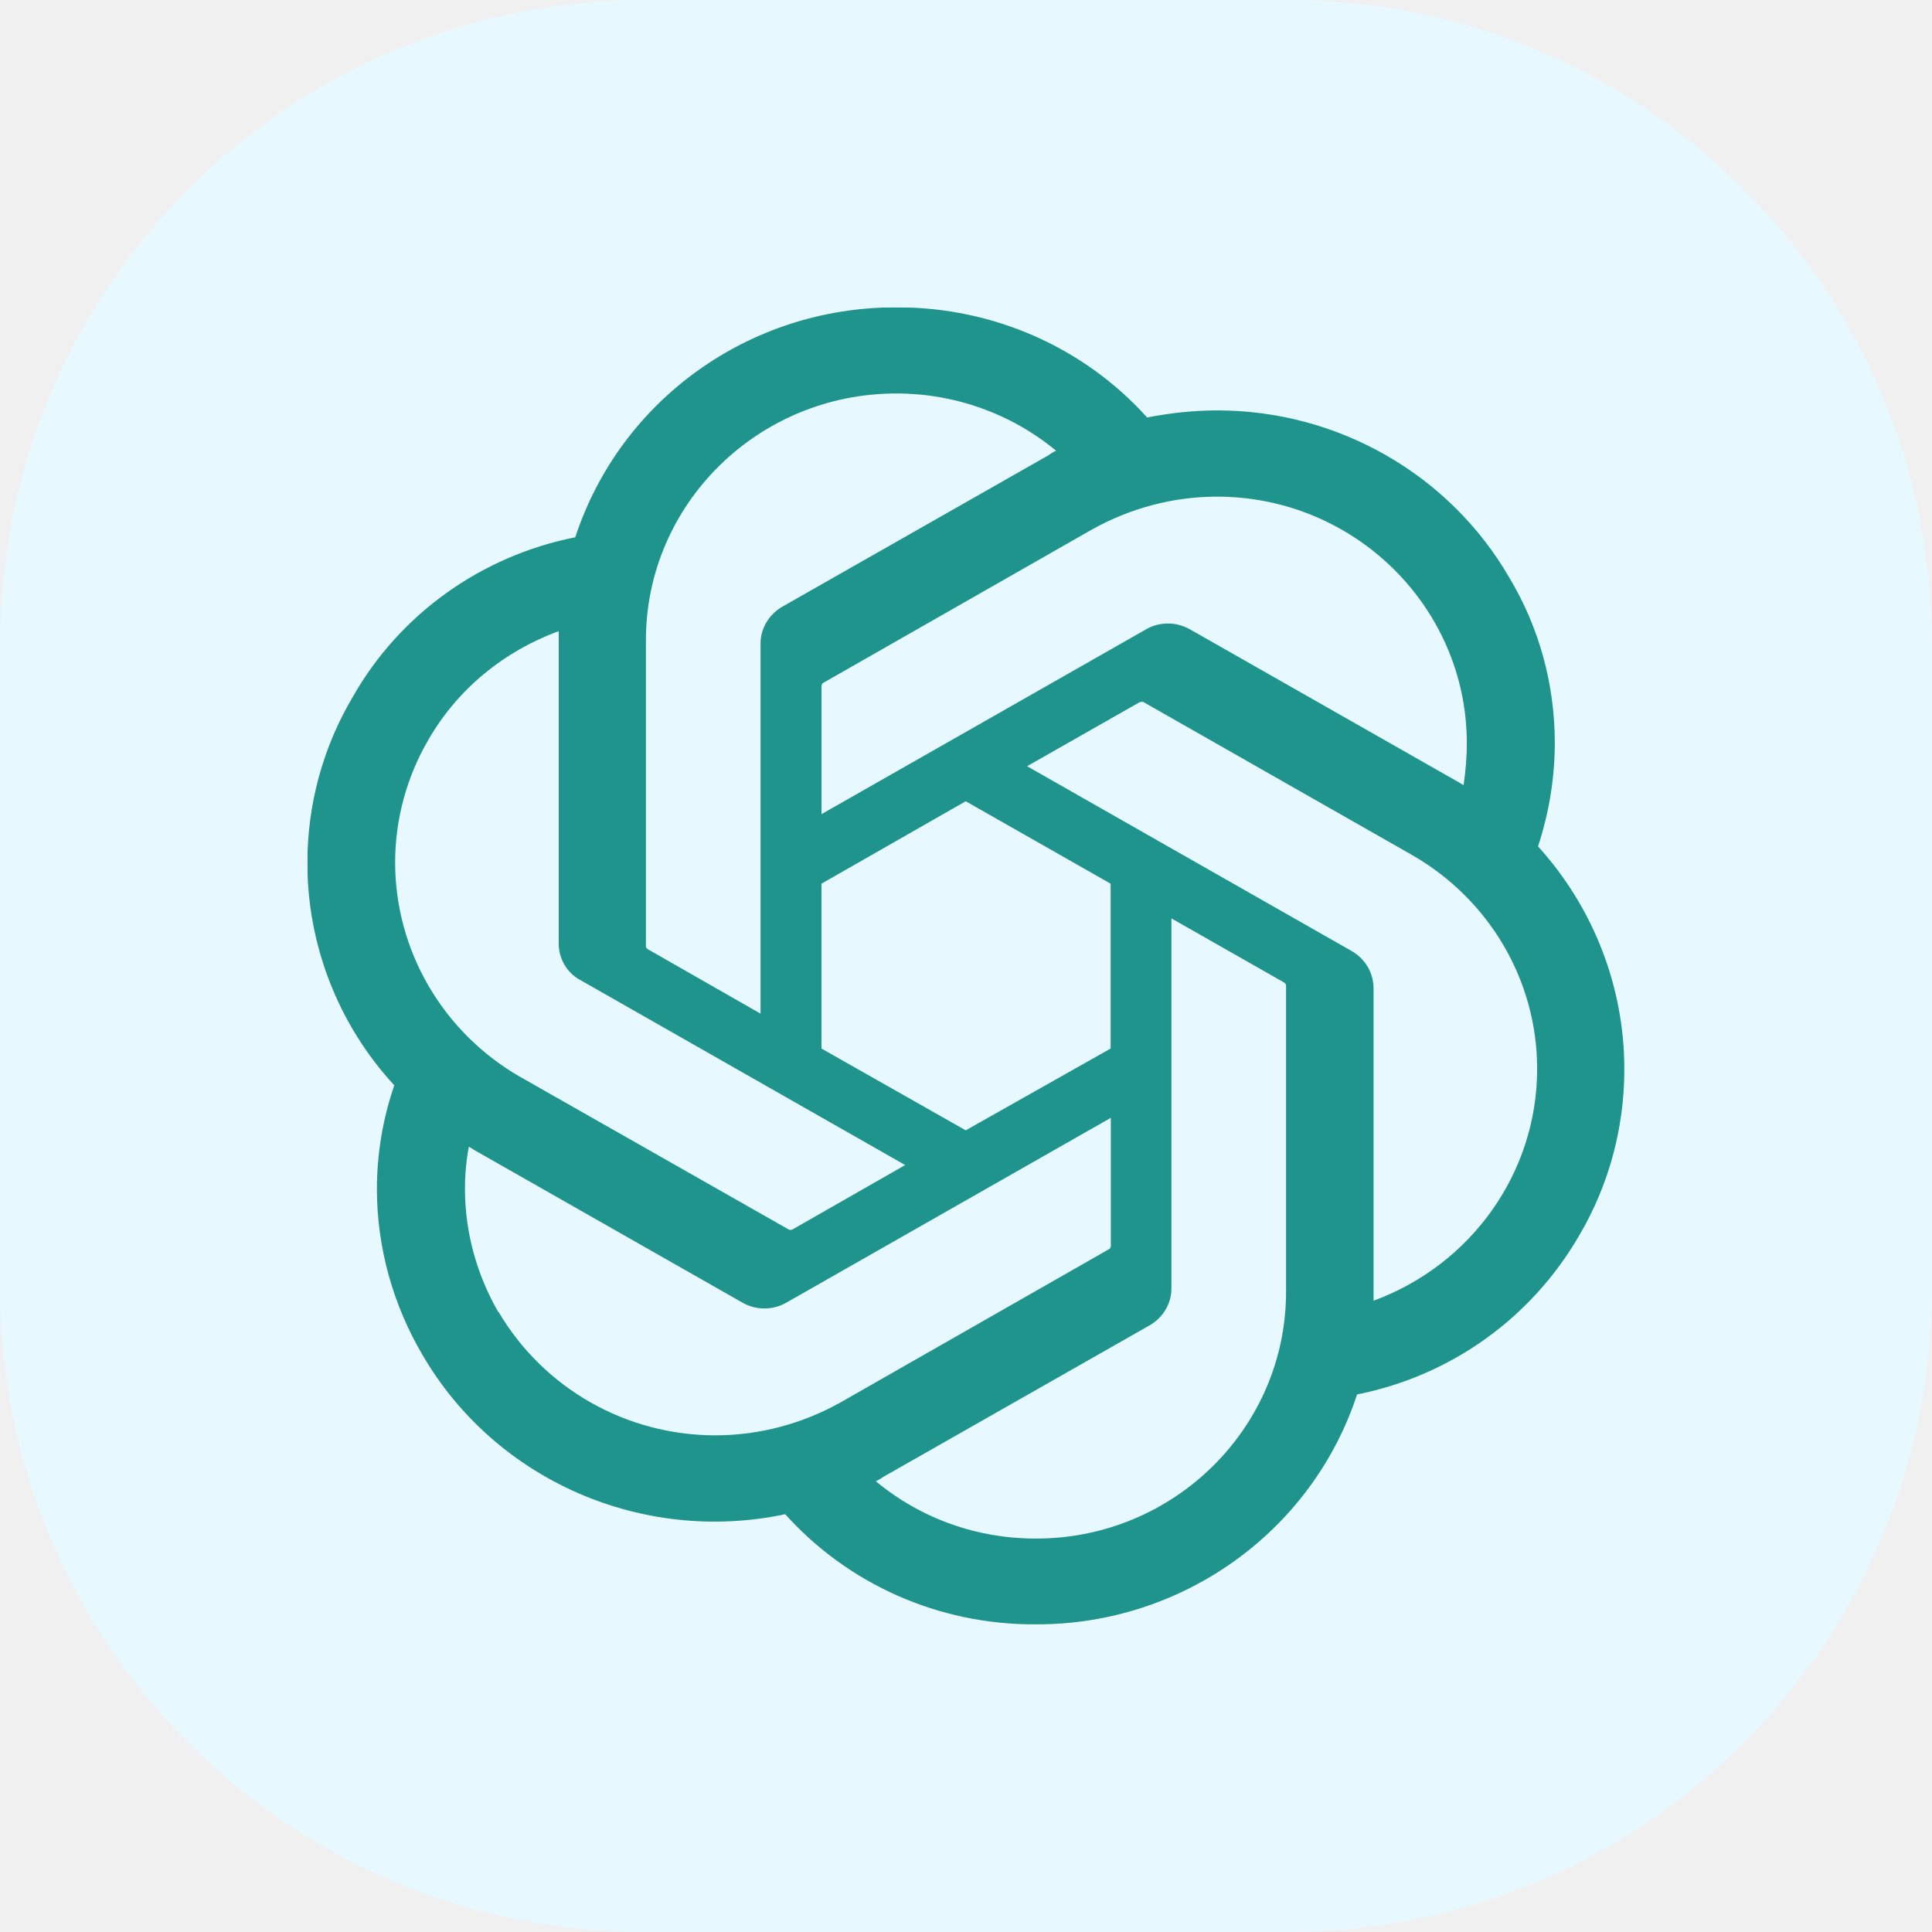
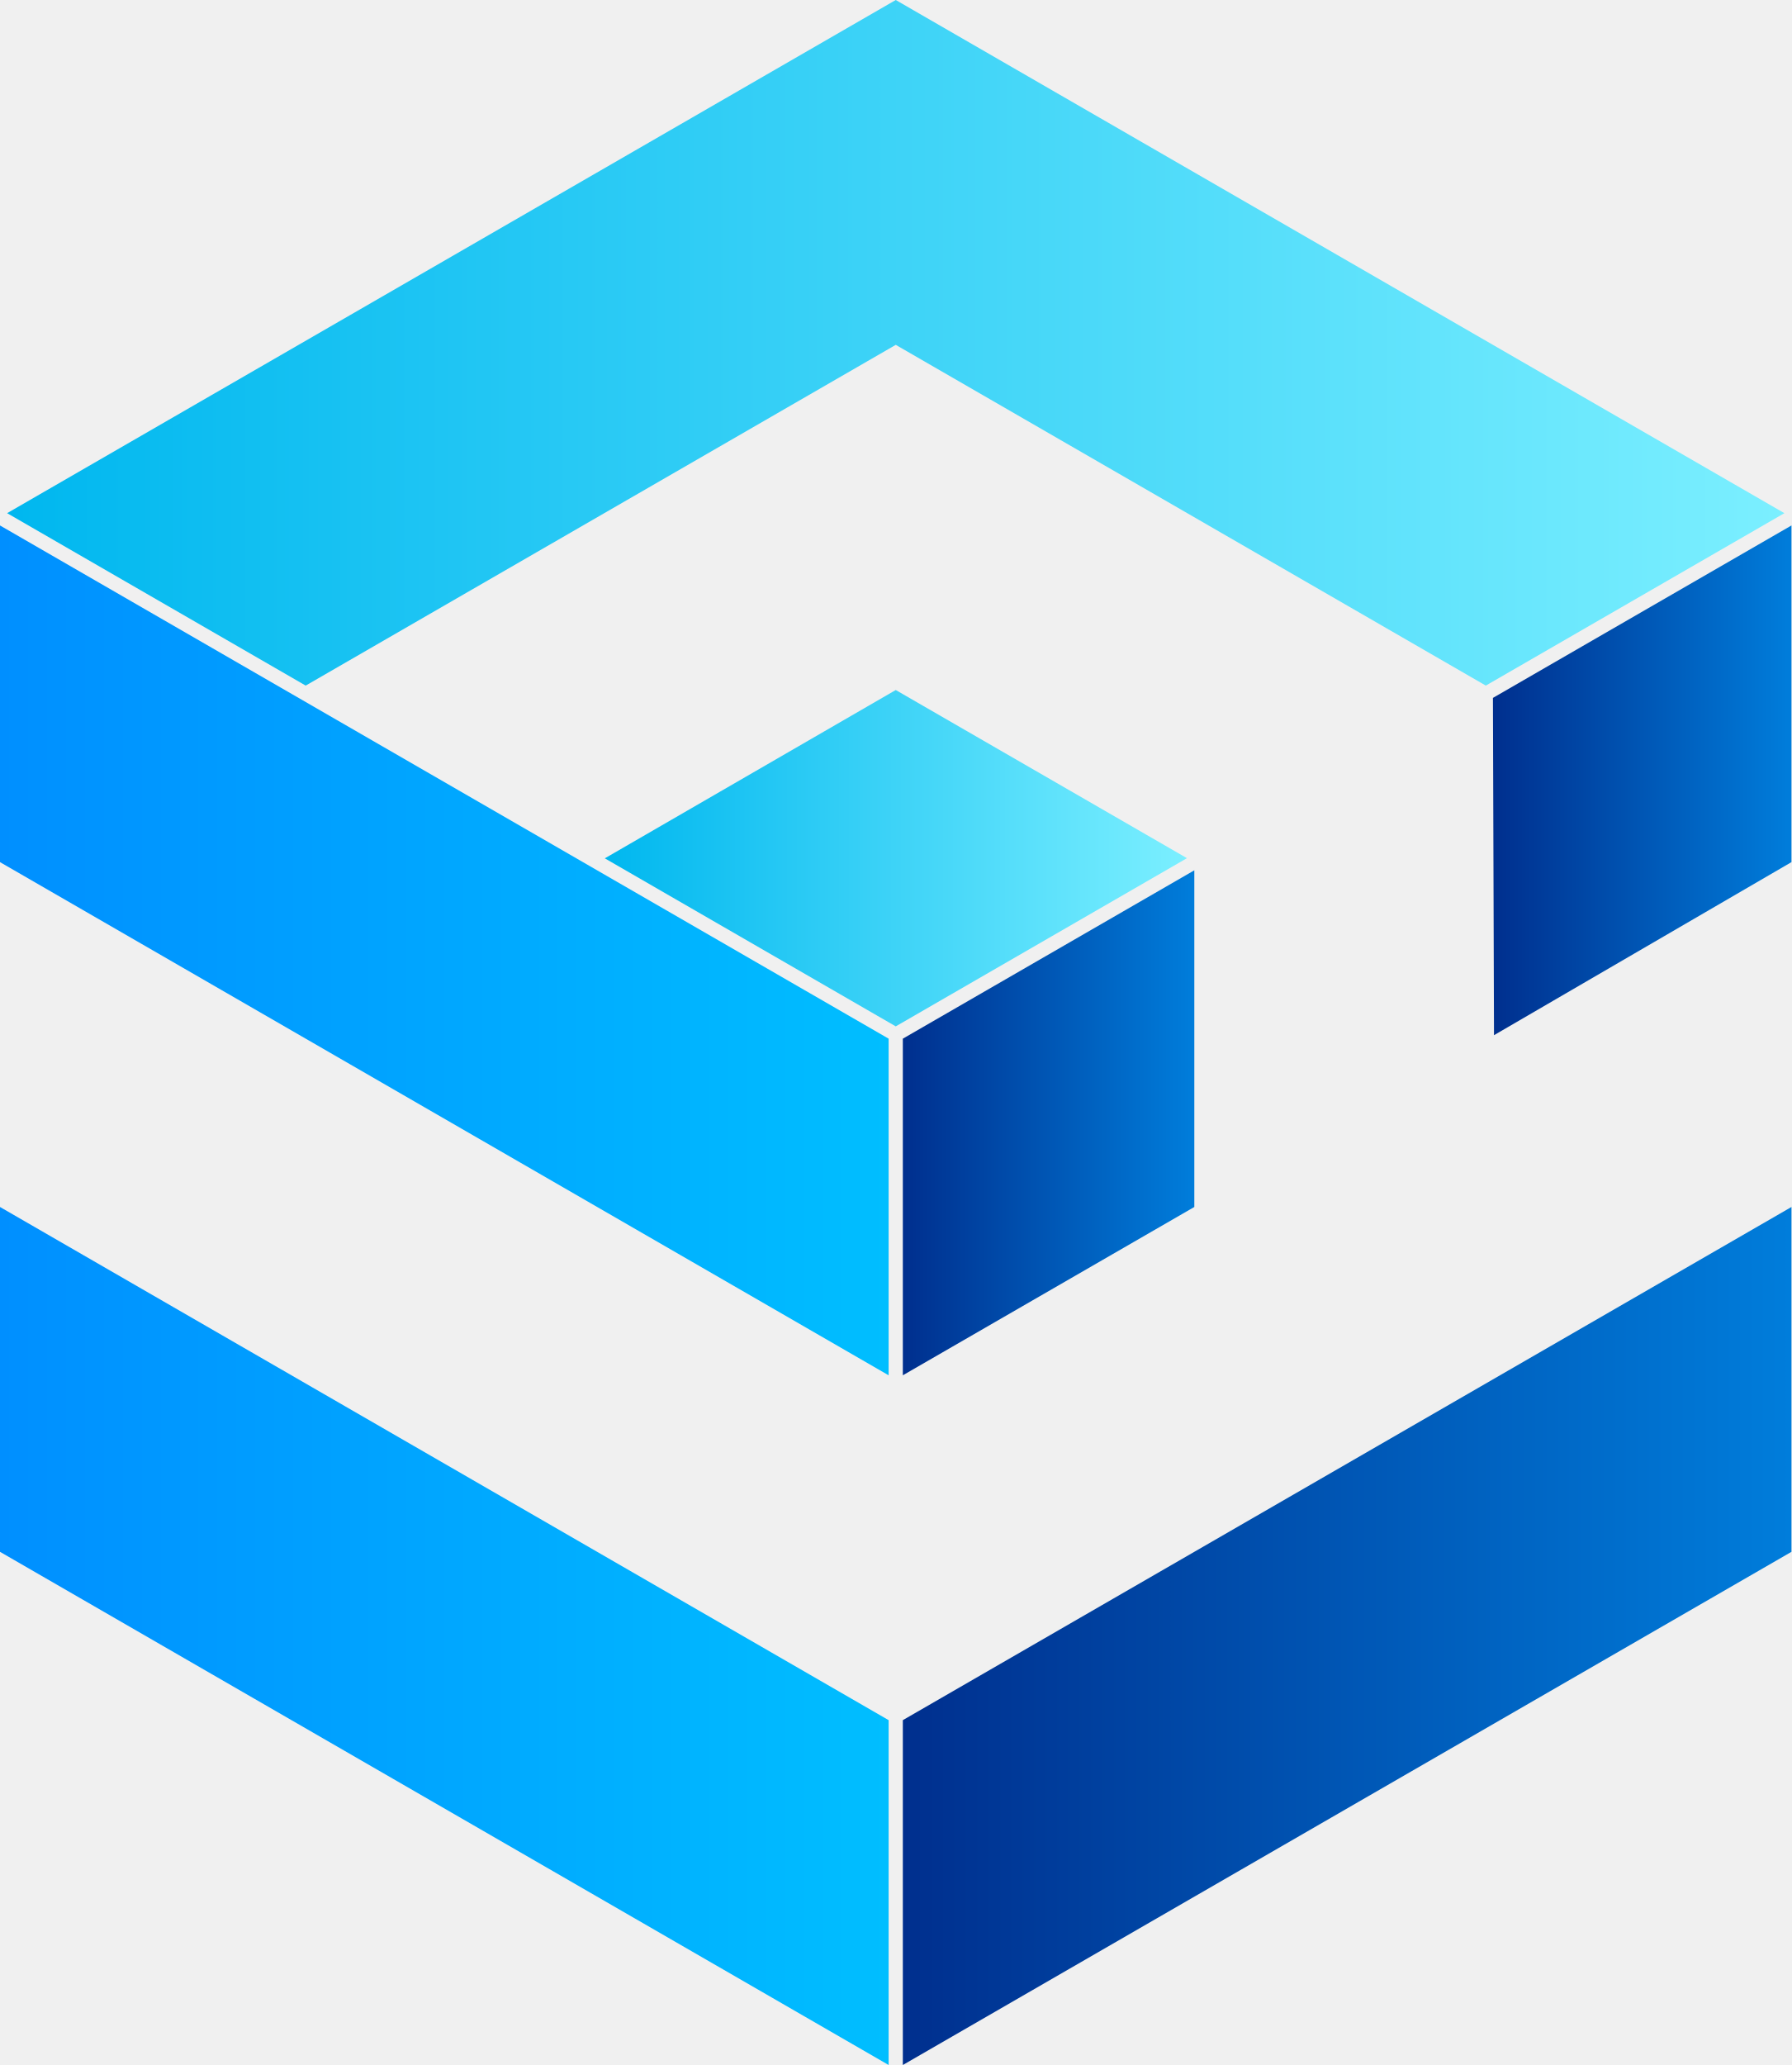
- <svg xmlns="http://www.w3.org/2000/svg" xmlns:xlink="http://www.w3.org/1999/xlink" width="30" height="30" viewBox="0 0 30 30" fill="none">
+ <svg xmlns="http://www.w3.org/2000/svg" xmlns:xlink="http://www.w3.org/1999/xlink" id="图层_1" data-name="图层 1" viewBox="0 0 452.9 521.92">
  <defs>
-     <rect id="path_0" x="0" y="0" width="30" height="30" />
-     <rect id="path_1" x="0" y="0" width="20.455" height="20.455" />
+     <style>.cls-1,.cls-2,.cls-3,.cls-4,.cls-5,.cls-6,.cls-7{fill-rule:evenodd;}.cls-1{fill:url(#未命名的渐变_20);}.cls-2{fill:url(#未命名的渐变_8);}.cls-3{fill:url(#未命名的渐变_24);}.cls-4{fill:url(#未命名的渐变_20-2);}.cls-5{fill:url(#未命名的渐变_24-2);}.cls-6{fill:url(#未命名的渐变_8-2);}.cls-7{fill:url(#未命名的渐变_24-3);}</style>
+     <linearGradient id="未命名的渐变_20" x1="1.8" y1="86.64" x2="451.1" y2="86.64" gradientUnits="userSpaceOnUse">
+       <stop offset="0" stop-color="#00b7ef" />
+       <stop offset="1" stop-color="#7befff" />
+     </linearGradient>
+     <linearGradient id="未命名的渐变_8" y1="240.21" x2="224.65" y2="240.21" gradientUnits="userSpaceOnUse">
+       <stop offset="0" stop-color="#008fff" />
+       <stop offset="1" stop-color="#00beff" />
+     </linearGradient>
+     <linearGradient id="未命名的渐变_24" x1="228.24" y1="283.79" x2="301.93" y2="283.79" gradientUnits="userSpaceOnUse">
+       <stop offset="0" stop-color="#002f8e" />
+       <stop offset="1" stop-color="#007ddb" />
+     </linearGradient>
+     <linearGradient id="未命名的渐变_20-2" x1="152.9" y1="216.9" x2="300.07" y2="216.9" xlink:href="#未命名的渐变_20" />
+     <linearGradient id="未命名的渐变_24-2" x1="228.24" y1="413.49" x2="452.9" y2="413.49" xlink:href="#未命名的渐变_24" />
+     <linearGradient id="未命名的渐变_8-2" y1="413.49" x2="224.65" y2="413.49" xlink:href="#未命名的渐变_8" />
+     <linearGradient id="未命名的渐变_24-3" x1="377.42" y1="197.23" x2="452.9" y2="197.23" xlink:href="#未命名的渐变_24" />
  </defs>
-   <g opacity="1" transform="translate(0 0)  rotate(0 15 15)">
-     <rect fill="#E7F8FF" opacity="1" transform="translate(0 0)  rotate(0 15 15)" x="0" y="0" width="30" height="30" rx="10" />
-     <mask id="bg-mask-0" fill="white">
-       <use xlink:href="#path_0" />
-     </mask>
-     <g mask="url(#bg-mask-0)">
-       <g opacity="1" transform="translate(4.772727 4.772727)  rotate(0 10.22727 10.22727)">
-         <mask id="bg-mask-1" fill="white">
-           <use xlink:href="#path_1" />
-         </mask>
-         <g mask="url(#bg-mask-1)">
-           <path id="分组 1" fill-rule="evenodd" style="fill:#1F948C" transform="translate(0 0)  rotate(0 10.22727 10.22727)" opacity="1" d="M19.11 8.37L19.11 8.37C19.28 7.85 19.37 7.31 19.37 6.76C19.37 5.86 19.13 4.97 18.66 4.19C17.73 2.59 16 1.6 14.13 1.6C13.76 1.6 13.4 1.64 13.04 1.71C12.06 0.62 10.65 0 9.17 0L9.14 0L9.13 0C6.86 0 4.86 1.44 4.16 3.57C2.7 3.86 1.44 4.76 0.71 6.04C0.24 6.83 0 7.72 0 8.63C0 9.9 0.48 11.14 1.35 12.08C1.17 12.6 1.08 13.15 1.08 13.69C1.08 14.6 1.33 15.49 1.79 16.27C2.92 18.21 5.2 19.21 7.42 18.74C8.4 19.83 9.8 20.45 11.28 20.45L11.31 20.45L11.33 20.45C13.59 20.45 15.6 19.01 16.3 16.88C17.76 16.59 19.01 15.69 19.75 14.41C20.21 13.63 20.45 12.74 20.45 11.83C20.45 10.55 19.97 9.32 19.11 8.37Z M8.947 18.158C8.907 18.188 8.867 18.208 8.827 18.228C9.527 18.808 10.397 19.118 11.307 19.118L11.317 19.118C13.457 19.118 15.197 17.398 15.197 15.288L15.197 10.528C15.197 10.508 15.177 10.488 15.157 10.478L13.417 9.488L13.417 15.238C13.417 15.468 13.287 15.688 13.077 15.808L8.947 18.158Z M8.277 17.005L12.447 14.625C12.466 14.615 12.476 14.595 12.476 14.575L12.476 14.575L12.476 12.585L7.437 15.455C7.227 15.575 6.967 15.575 6.757 15.455L2.627 13.105C2.587 13.085 2.537 13.045 2.507 13.035C2.467 13.245 2.447 13.465 2.447 13.685C2.447 14.355 2.627 15.015 2.967 15.605L2.967 15.595C3.667 16.785 4.947 17.515 6.337 17.515C7.017 17.515 7.687 17.335 8.277 17.005Z M3.903 5.168C3.903 5.128 3.903 5.068 3.903 5.028C3.053 5.338 2.333 5.928 1.883 6.708L1.883 6.708C1.543 7.288 1.363 7.948 1.363 8.618C1.363 9.988 2.103 11.258 3.303 11.948L7.473 14.318C7.493 14.328 7.513 14.328 7.533 14.318L9.283 13.318L4.243 10.448C4.033 10.338 3.903 10.118 3.903 9.878L3.903 9.878L3.903 5.168Z M17.156 8.505L12.976 6.125C12.956 6.125 12.936 6.125 12.916 6.135L11.176 7.125L16.216 9.995C16.426 10.115 16.556 10.335 16.556 10.575C16.556 10.575 16.556 10.575 16.556 10.575L16.556 15.425C18.076 14.865 19.096 13.435 19.096 11.825C19.096 10.455 18.356 9.195 17.156 8.505Z M8.014 5.829C7.994 5.839 7.984 5.859 7.984 5.879L7.984 5.879L7.984 7.869L13.024 4.999C13.124 4.939 13.244 4.909 13.364 4.909C13.484 4.909 13.594 4.939 13.704 4.999L17.834 7.349C17.874 7.369 17.914 7.399 17.954 7.419L17.954 7.419C17.984 7.209 18.004 6.989 18.004 6.769C18.004 4.659 16.264 2.939 14.124 2.939C13.444 2.939 12.774 3.119 12.184 3.449L8.014 5.829Z M9.147 1.337C6.997 1.337 5.257 3.057 5.257 5.167L5.257 9.927C5.257 9.947 5.277 9.957 5.287 9.967L7.037 10.967L7.037 5.227L7.037 5.217C7.037 4.987 7.167 4.767 7.377 4.647L11.507 2.297C11.547 2.267 11.597 2.237 11.627 2.227C10.927 1.647 10.047 1.337 9.147 1.337Z M7.983 11.509L10.223 12.779L12.473 11.509L12.473 8.949L10.223 7.669L7.983 8.949L7.983 11.509Z " />
-         </g>
-       </g>
-     </g>
-   </g>
+   <polygon class="cls-1" points="451.1 129.7 226.45 0 1.8 129.7 77.28 173.28 226.45 87.16 375.62 173.28 451.1 129.7" />
+   <polygon class="cls-2" points="0 132.81 0 217.9 224.65 347.6 224.65 262.52 0 132.81" />
+   <polygon class="cls-3" points="228.24 262.52 228.24 347.6 301.93 305.06 301.93 219.97 228.24 262.52" />
+   <polygon class="cls-4" points="226.45 174.4 152.9 216.94 226.45 259.41 300.07 216.9 226.45 174.4" />
+   <polygon class="cls-5" points="452.89 305.06 228.24 434.76 228.24 521.92 452.89 392.22 452.89 305.06" />
+   <polygon class="cls-6" points="224.65 434.76 0 305.06 0 392.22 224.65 521.92 224.65 434.76" />
+   <polygon class="cls-7" points="452.89 132.81 377.42 176.39 377.69 261.64 452.89 217.9 452.89 132.81" />
</svg>
